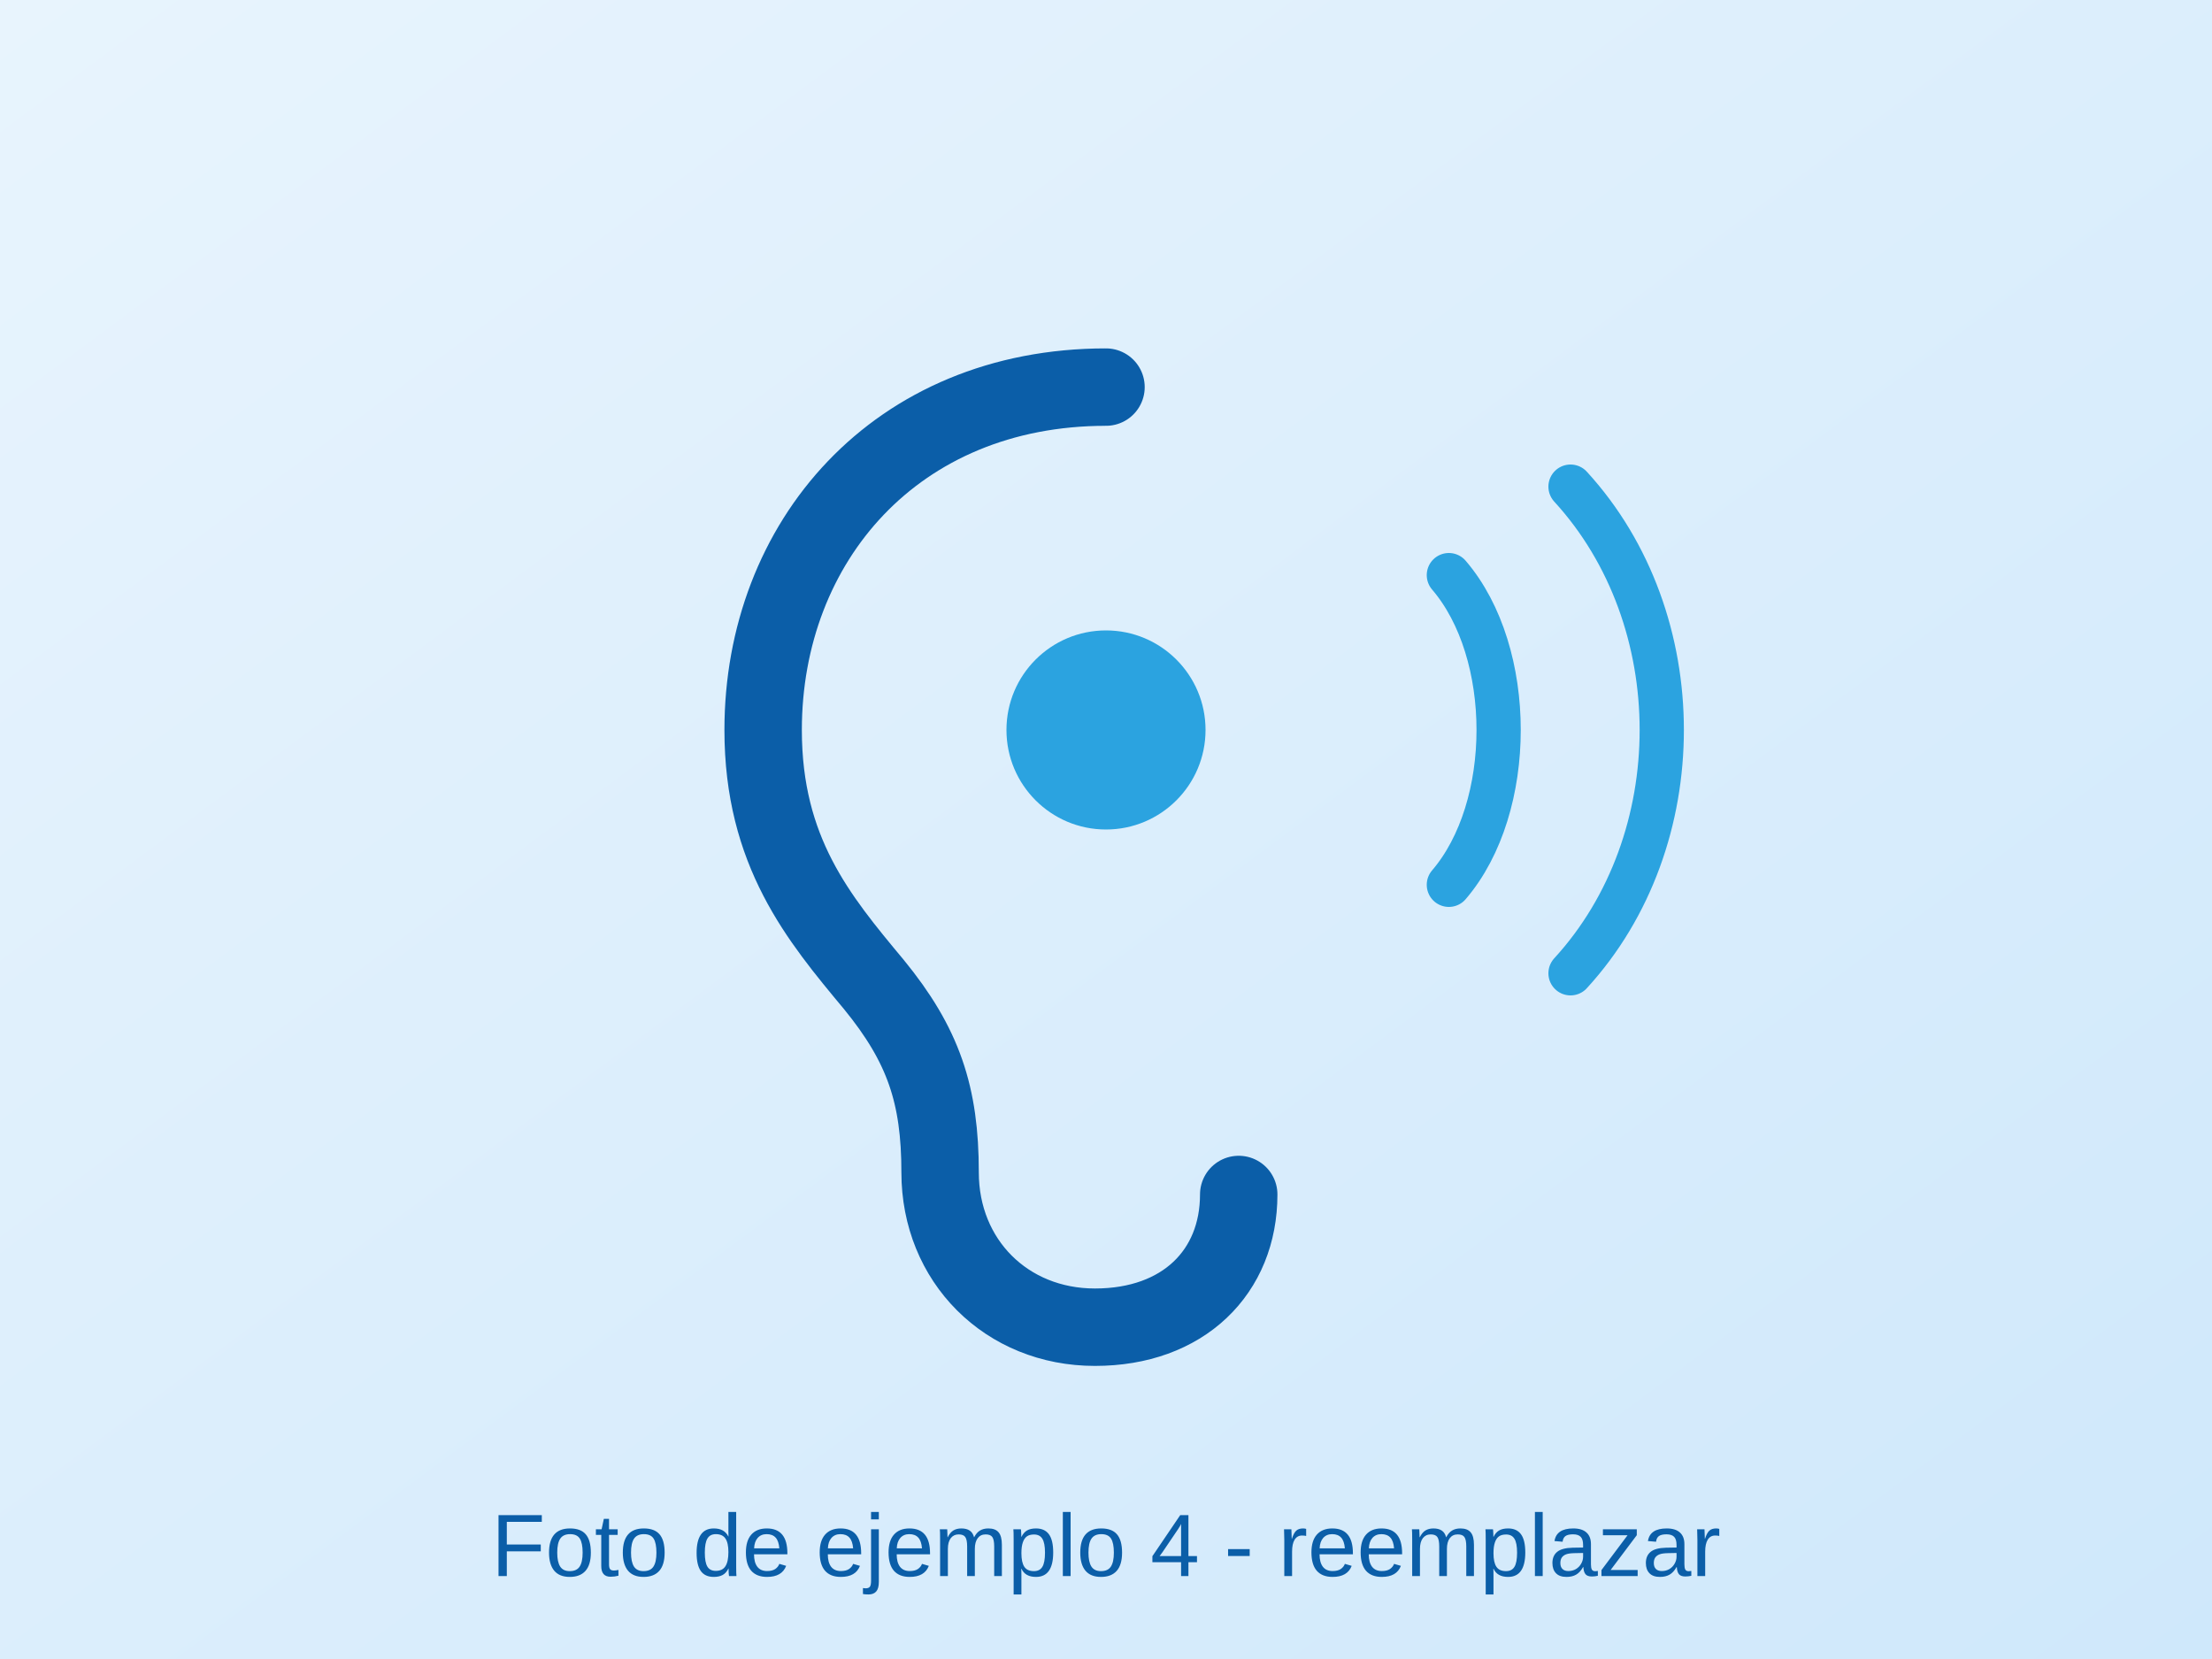
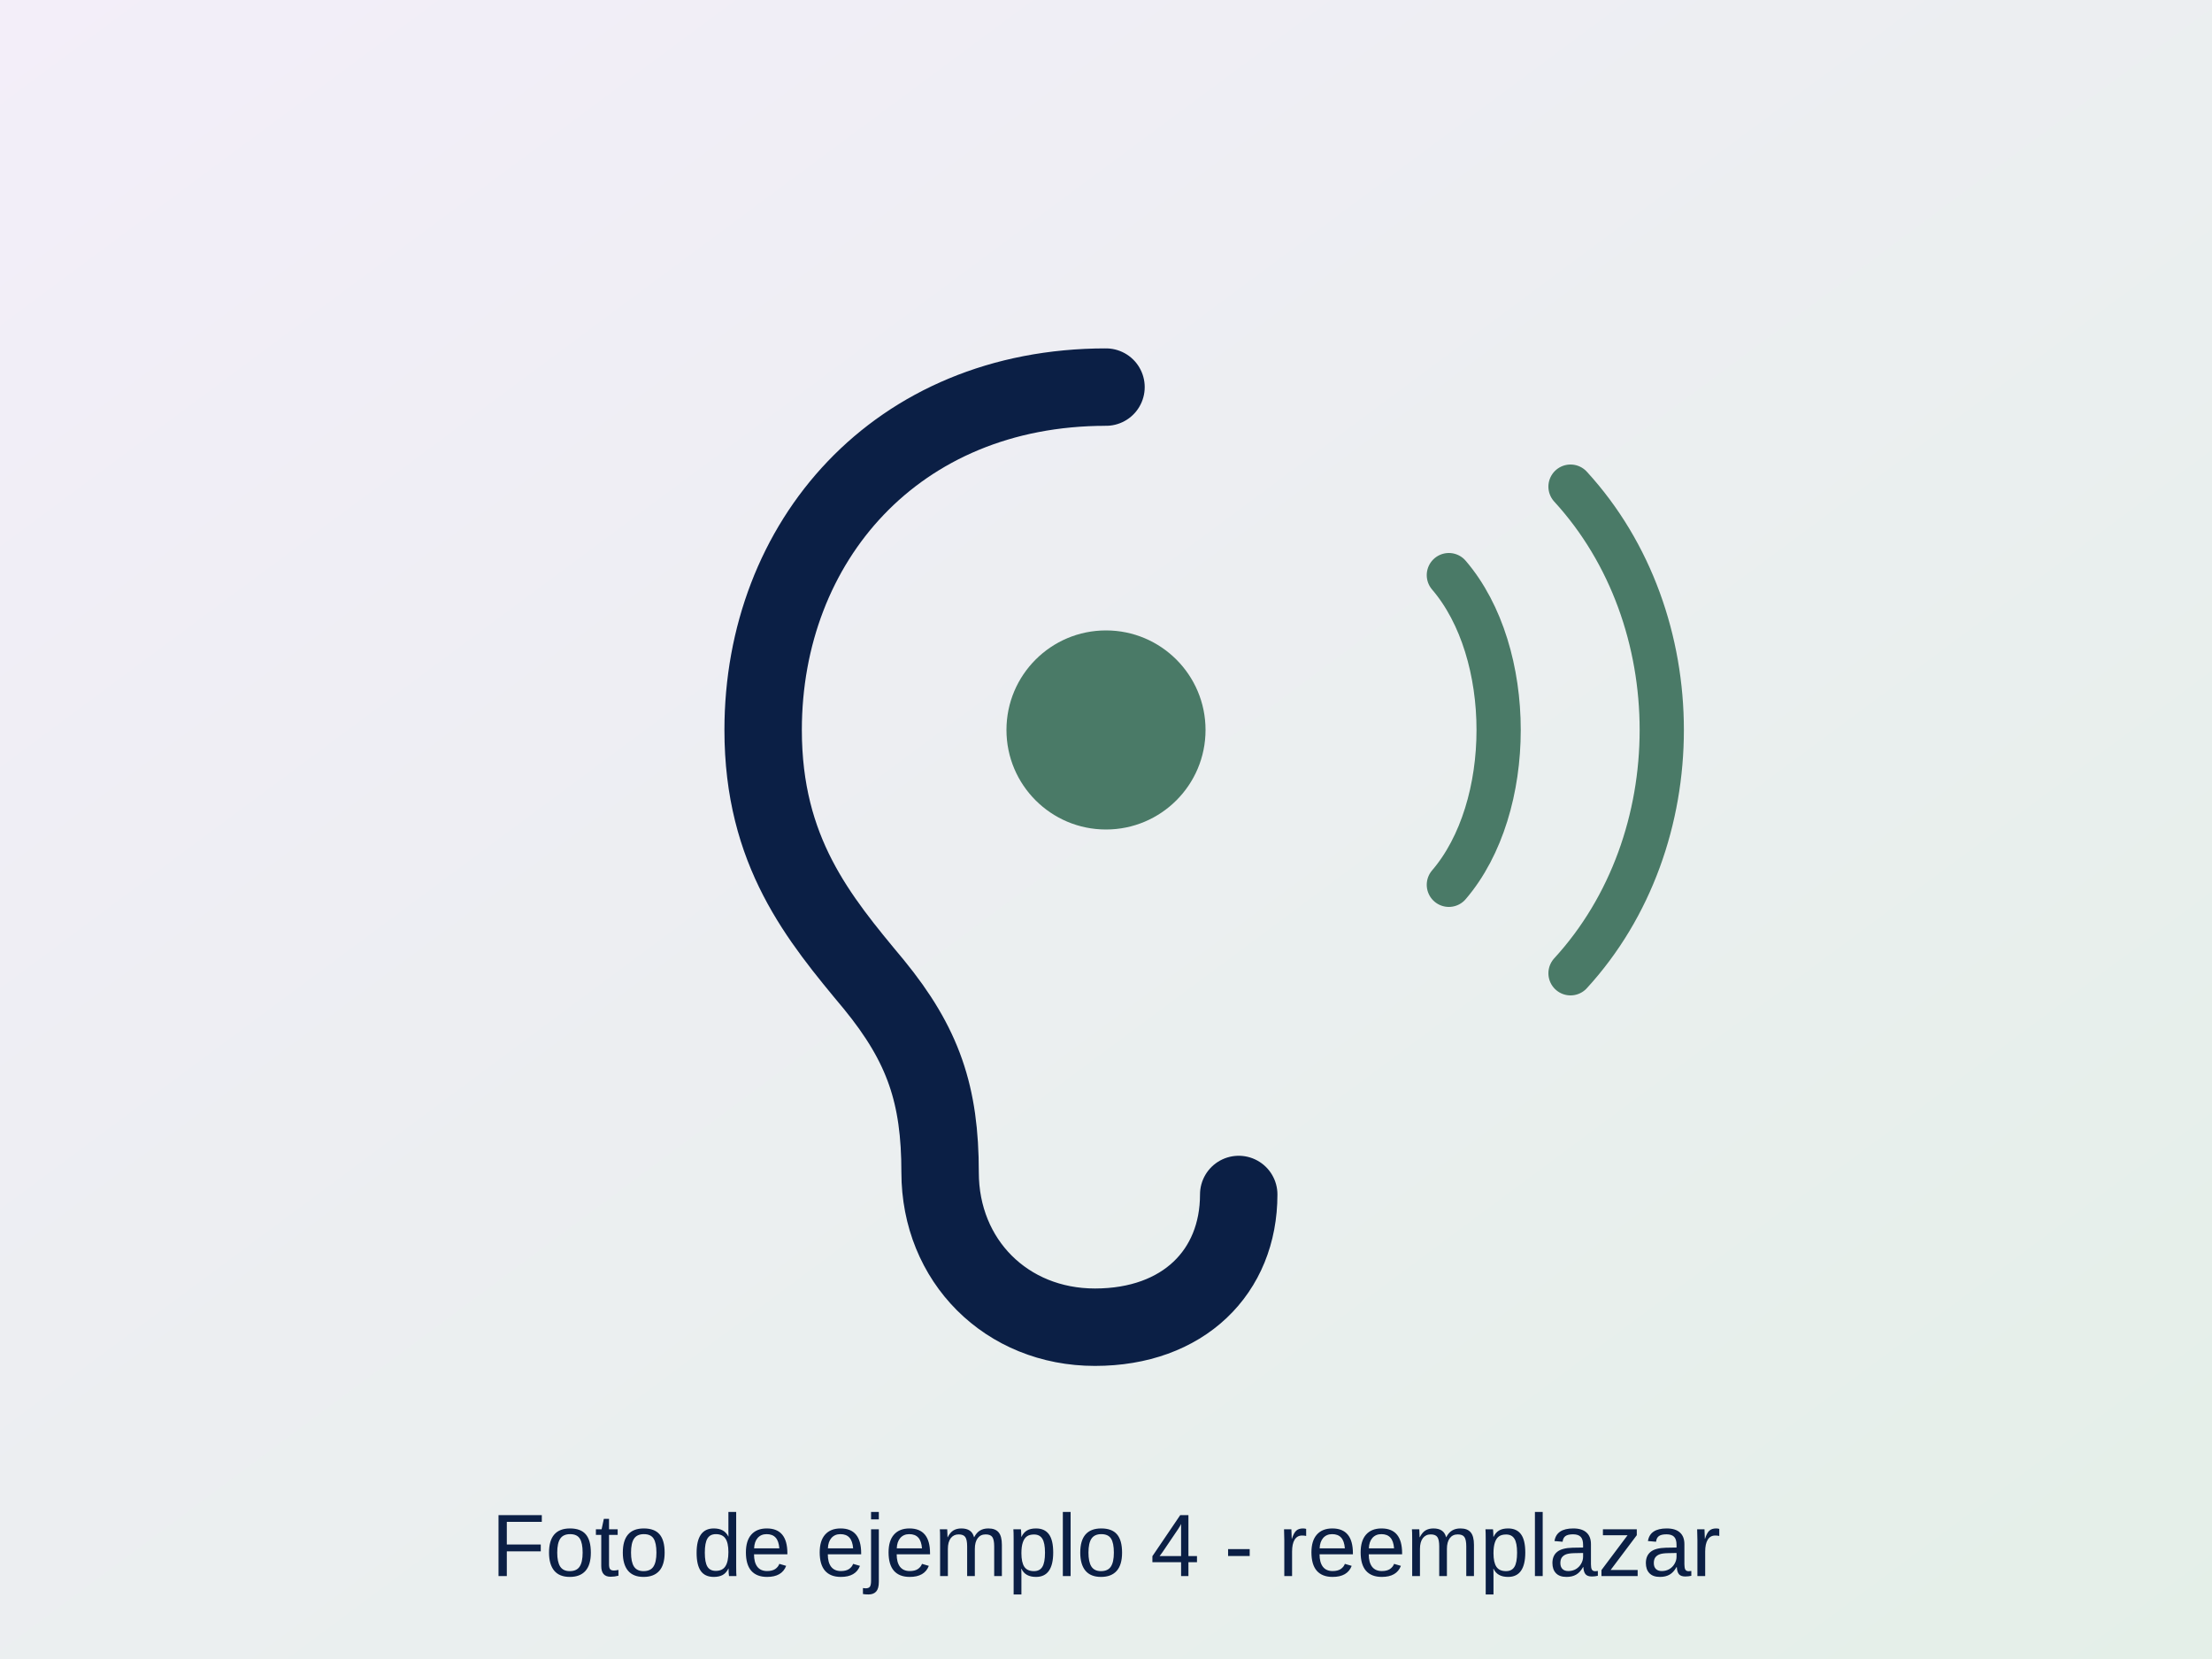
<svg xmlns="http://www.w3.org/2000/svg" viewBox="0 0 400 300">
  <defs>
    <linearGradient id="g" x1="0" y1="0" x2="1" y2="1">
-       <stop offset="0" stop-color="#e8f4fd" />
-       <stop offset="1" stop-color="#cfe8fb" />
+       <stop offset="0" stop-color="#f3eef9" />
+       <stop offset="1" stop-color="#e4efe8" />
    </linearGradient>
  </defs>
  <rect width="400" height="300" fill="url(#g)" />
-   <path d="M200 70c-38 0-62 28-62 62 0 22 10 34 20 46 9 11 12 20 12 34 0 16 12 28 28 28s26-10 26-24" fill="none" stroke="#0b5ea8" stroke-width="14" stroke-linecap="round" />
-   <circle cx="200" cy="132" r="18" fill="#2ba3e0" />
-   <path d="M262 104c12 14 12 42 0 56M284 88c22 24 22 64 0 88" fill="none" stroke="#2ba3e0" stroke-width="8" stroke-linecap="round" />
-   <text x="200" y="285" text-anchor="middle" font-family="Arial" font-size="16" fill="#0b5ea8">Foto de ejemplo 4 - reemplazar</text>
+   <path d="M200 70c-38 0-62 28-62 62 0 22 10 34 20 46 9 11 12 20 12 34 0 16 12 28 28 28s26-10 26-24" fill="none" stroke="#0b1f45" stroke-width="14" stroke-linecap="round" />
+   <circle cx="200" cy="132" r="18" fill="#4a7a67" />
+   <path d="M262 104c12 14 12 42 0 56M284 88c22 24 22 64 0 88" fill="none" stroke="#4a7a67" stroke-width="8" stroke-linecap="round" />
+   <text x="200" y="285" text-anchor="middle" font-family="Arial" font-size="16" fill="#0b1f45">Foto de ejemplo 4 - reemplazar</text>
</svg>
